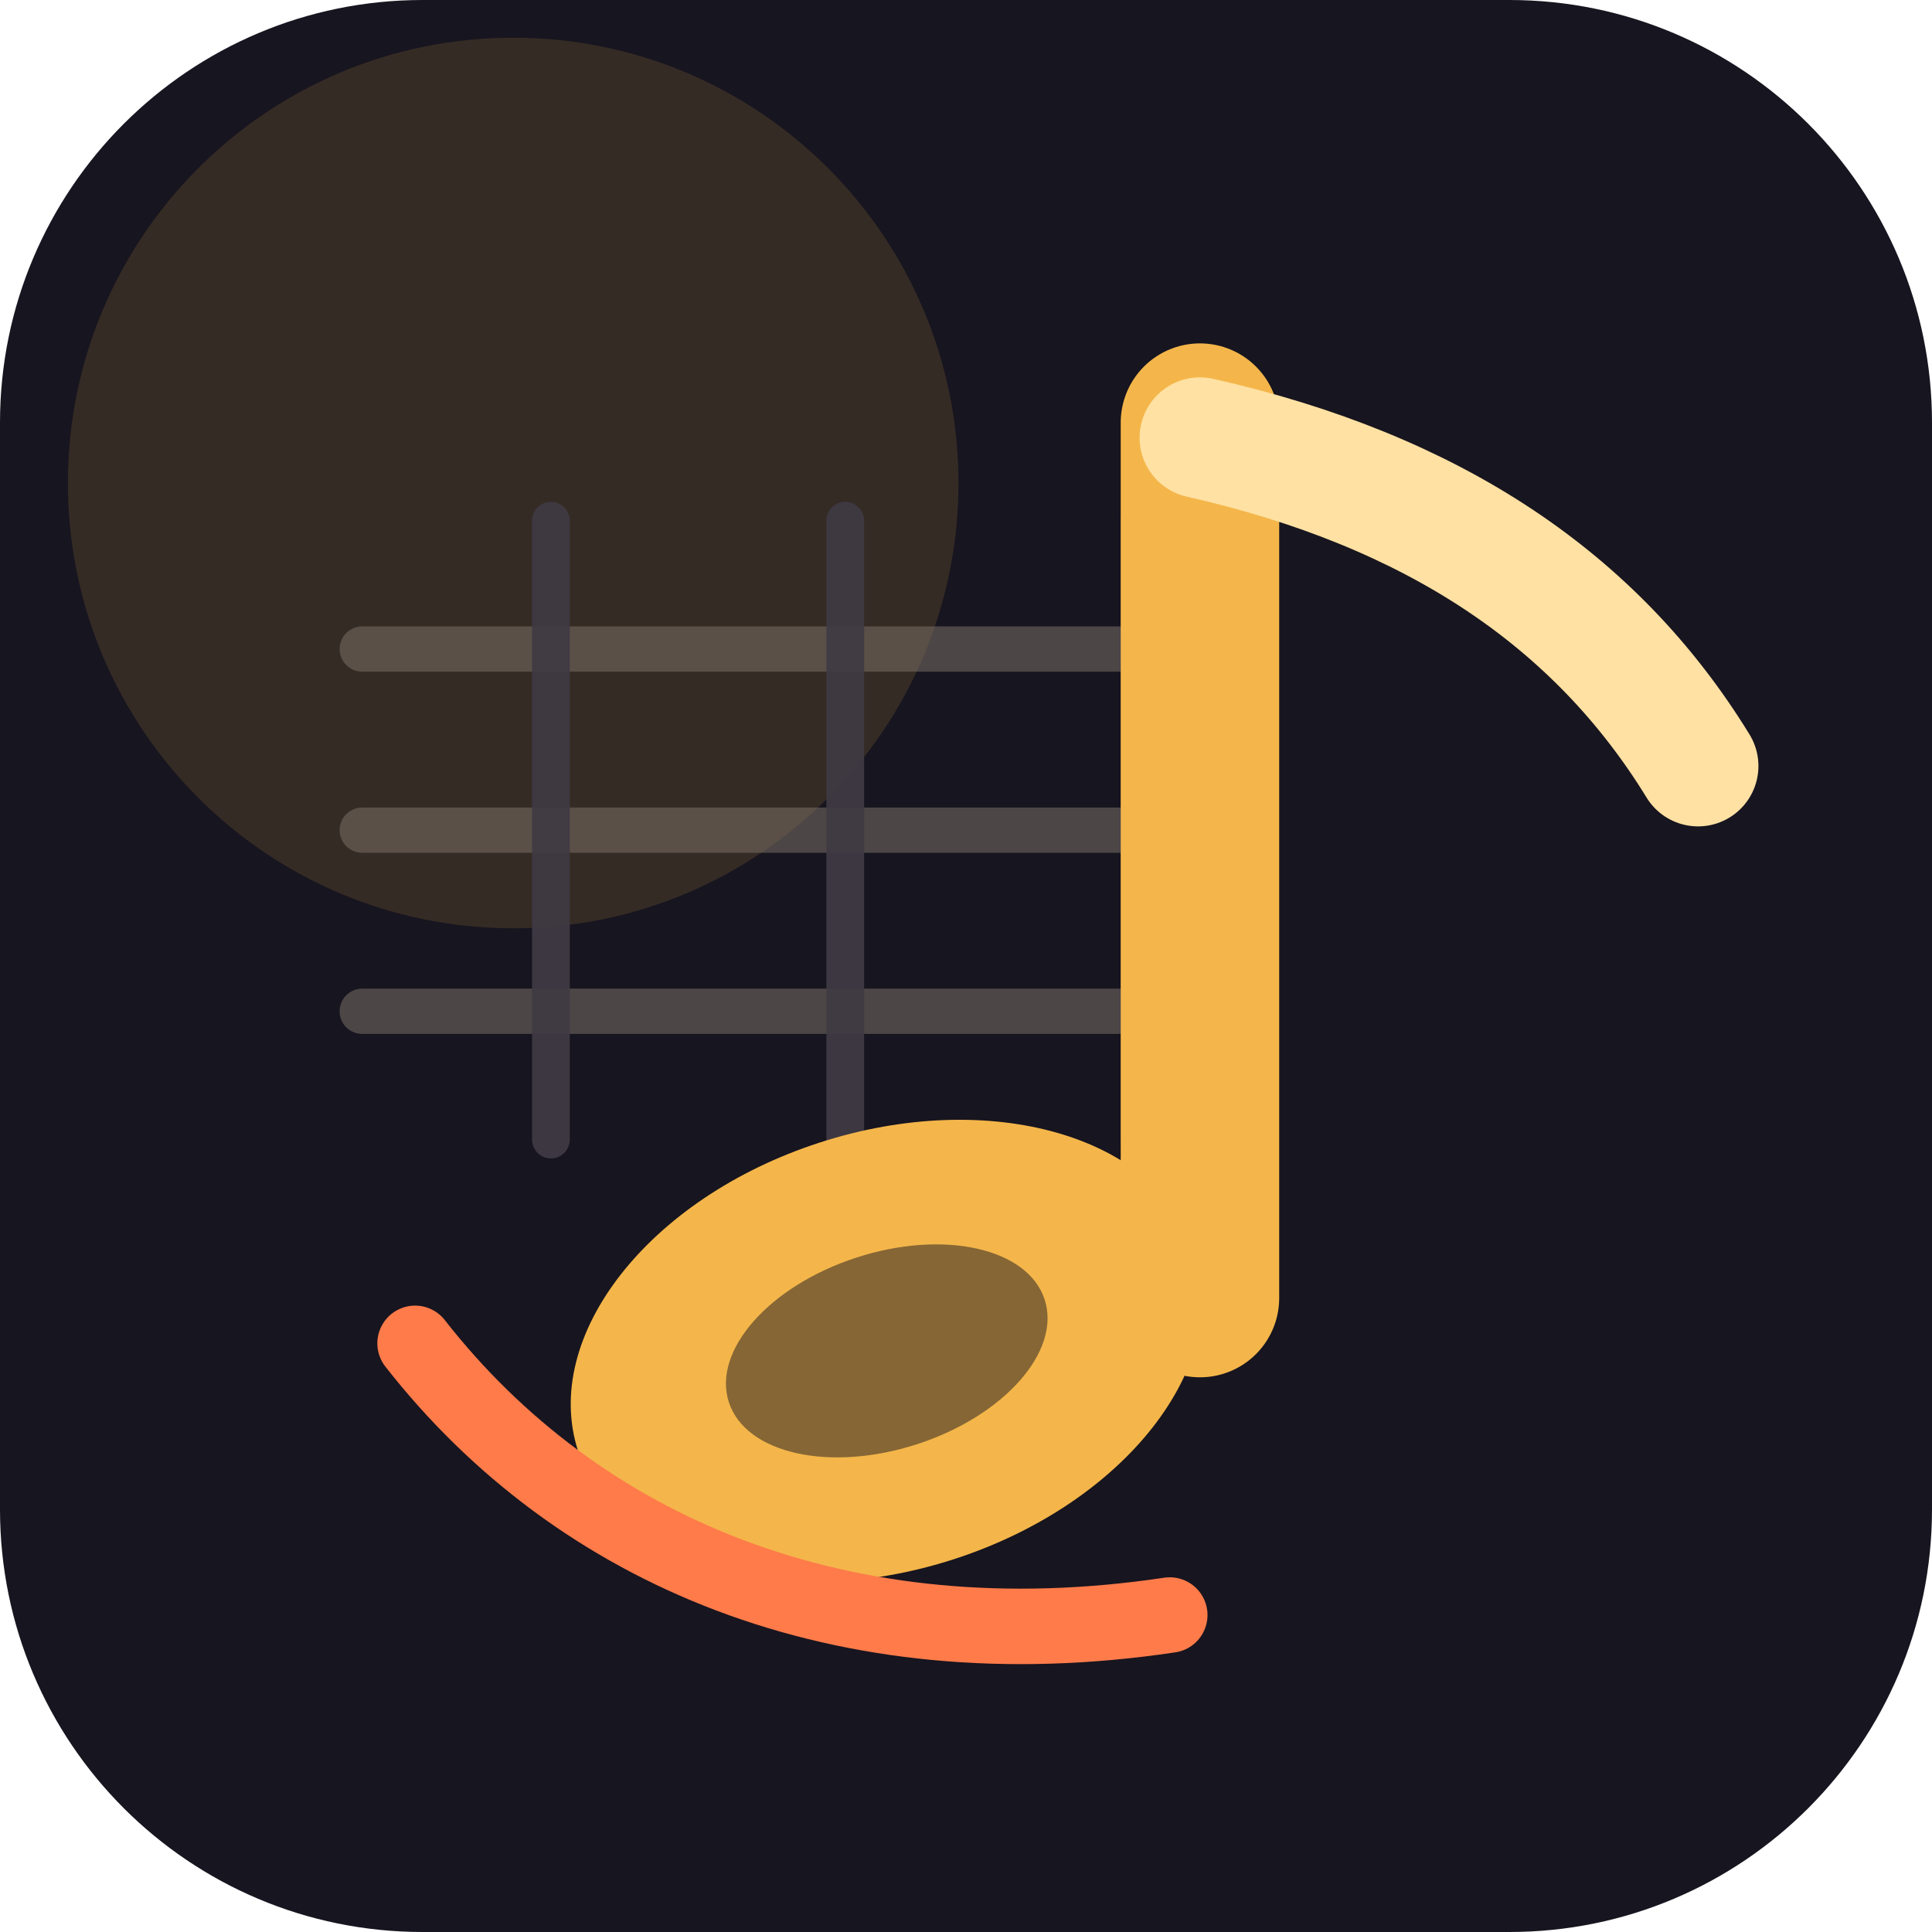
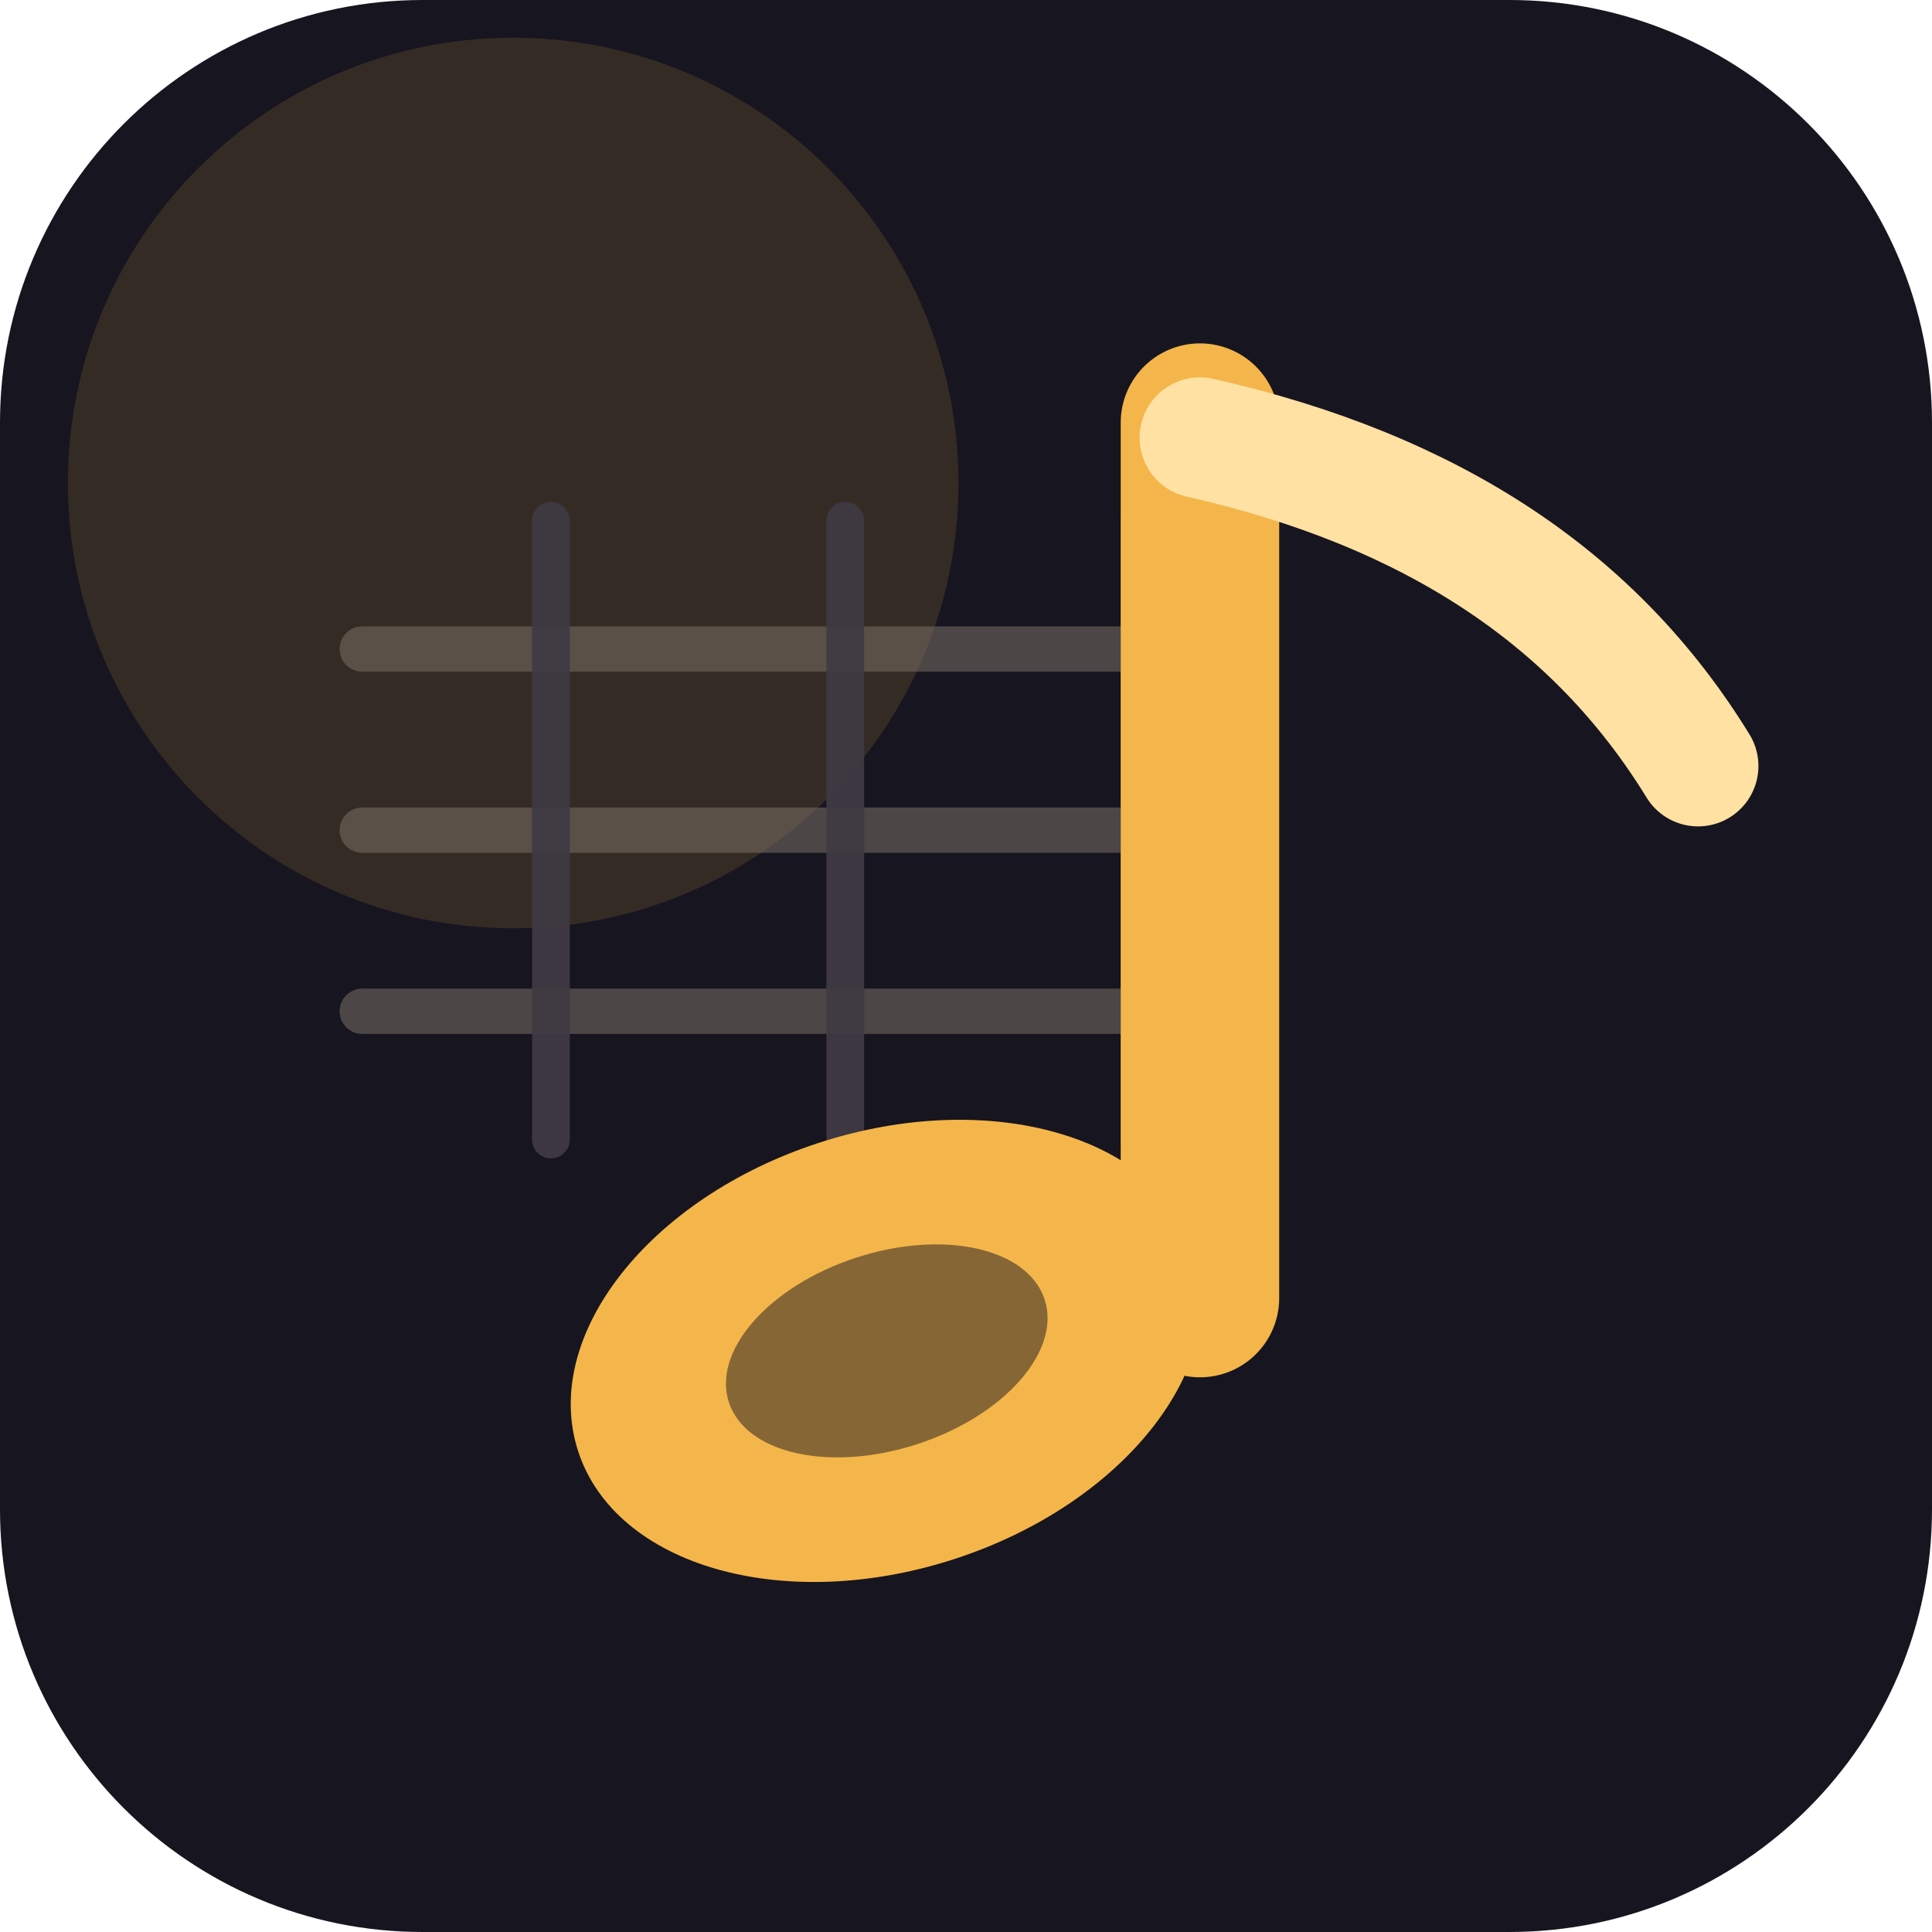
<svg xmlns="http://www.w3.org/2000/svg" viewBox="0 0 512 512" role="img" aria-labelledby="title desc">
  <rect width="512" height="512" rx="112" fill="#17151f" />
  <circle cx="136" cy="128" r="118" fill="#f4b64a" opacity="0.14" />
  <path d="M96 172h214M96 220h214M96 268h214" stroke="#786d63" stroke-width="12" stroke-linecap="round" opacity="0.56" />
  <path d="M146 138v164M224 138v164M302 138v164" stroke="#3f3943" stroke-width="10" stroke-linecap="round" opacity="0.92" />
  <path d="M318 112v232" stroke="#f4b64a" stroke-width="42" stroke-linecap="round" />
  <path d="M318 116c62 14 105 43 132 87" fill="none" stroke="#ffe1a3" stroke-width="32" stroke-linecap="round" />
  <ellipse cx="235" cy="358" rx="86" ry="58" transform="rotate(-18 235 358)" fill="#f4b64a" />
  <ellipse cx="235" cy="358" rx="44" ry="26" transform="rotate(-18 235 358)" fill="#17151f" opacity="0.5" />
-   <path d="M110 356c43 55 113 85 200 72" fill="none" stroke="#ff7b4a" stroke-width="20" stroke-linecap="round" />
</svg>
